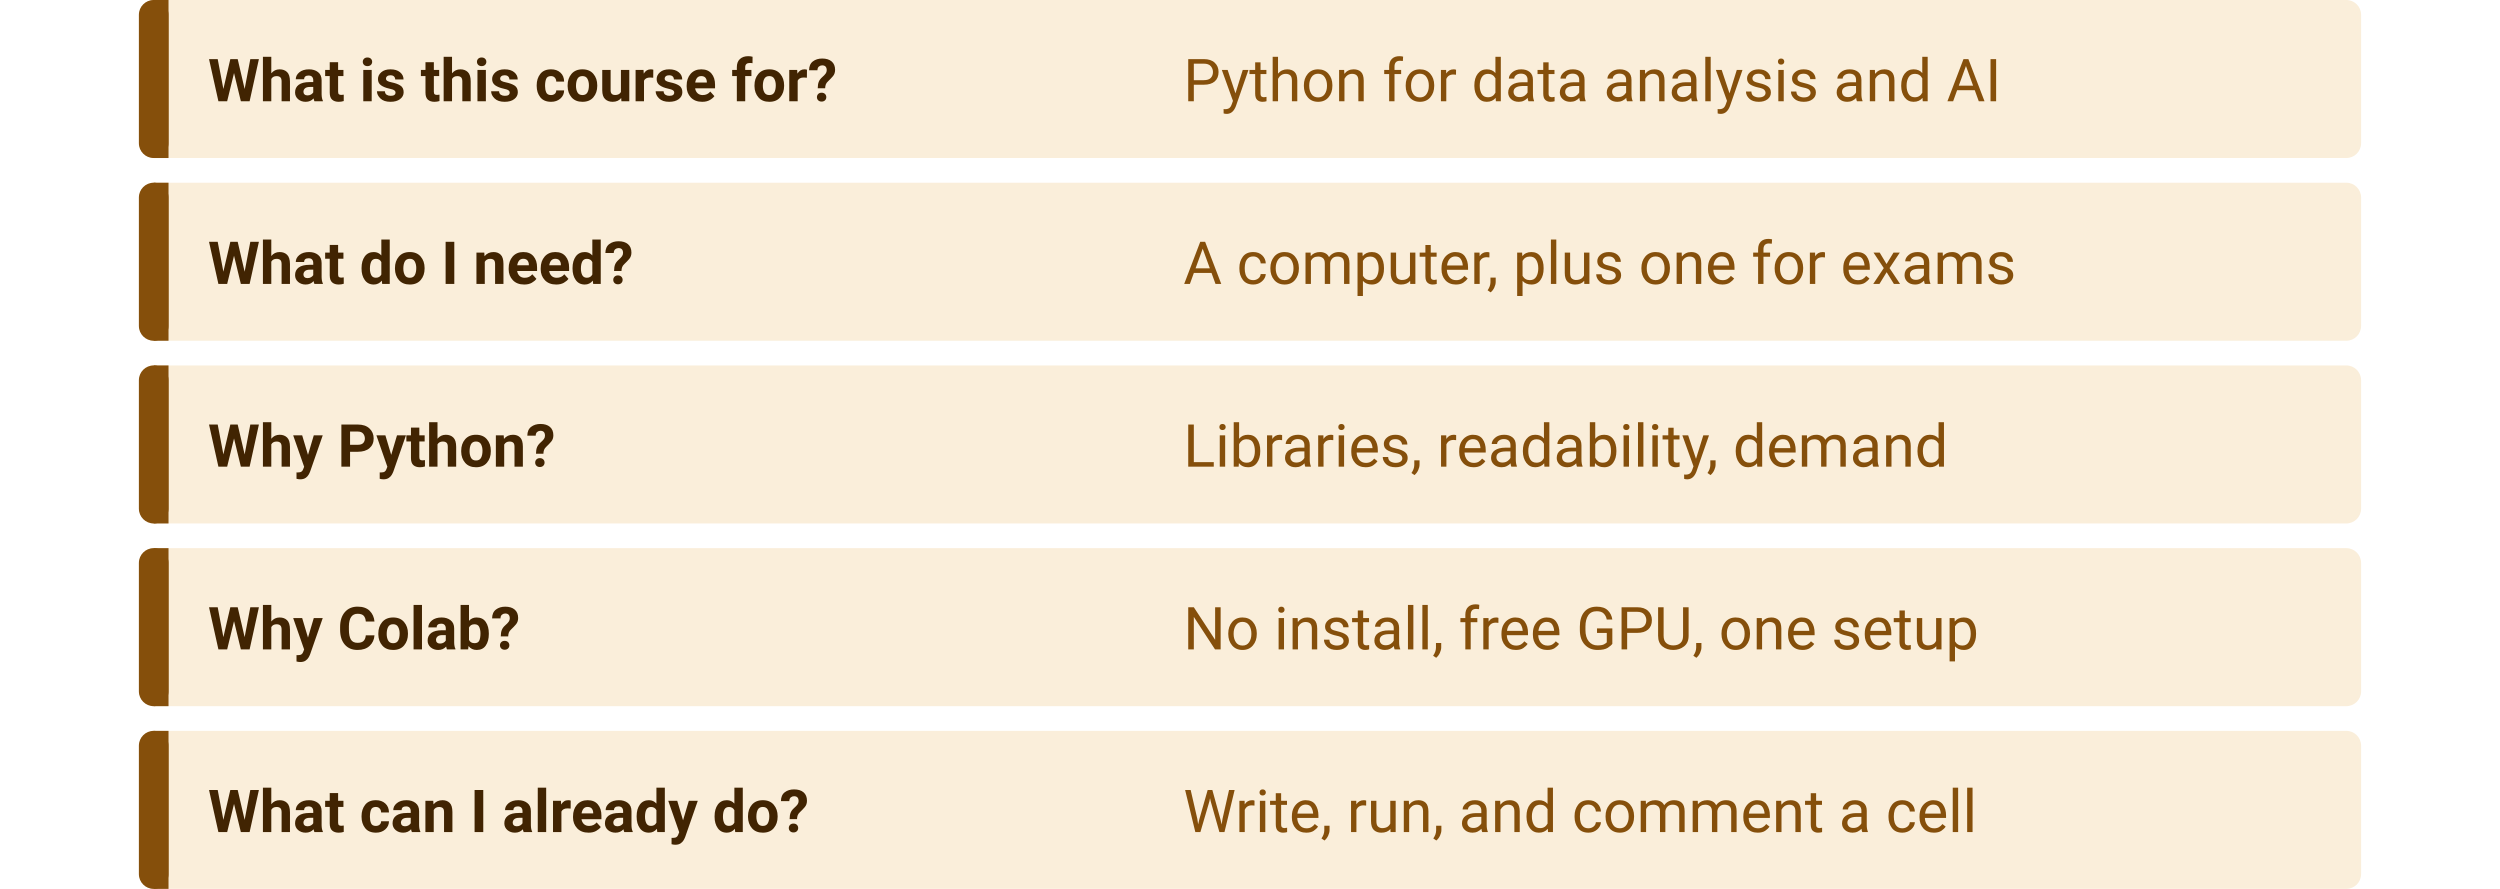
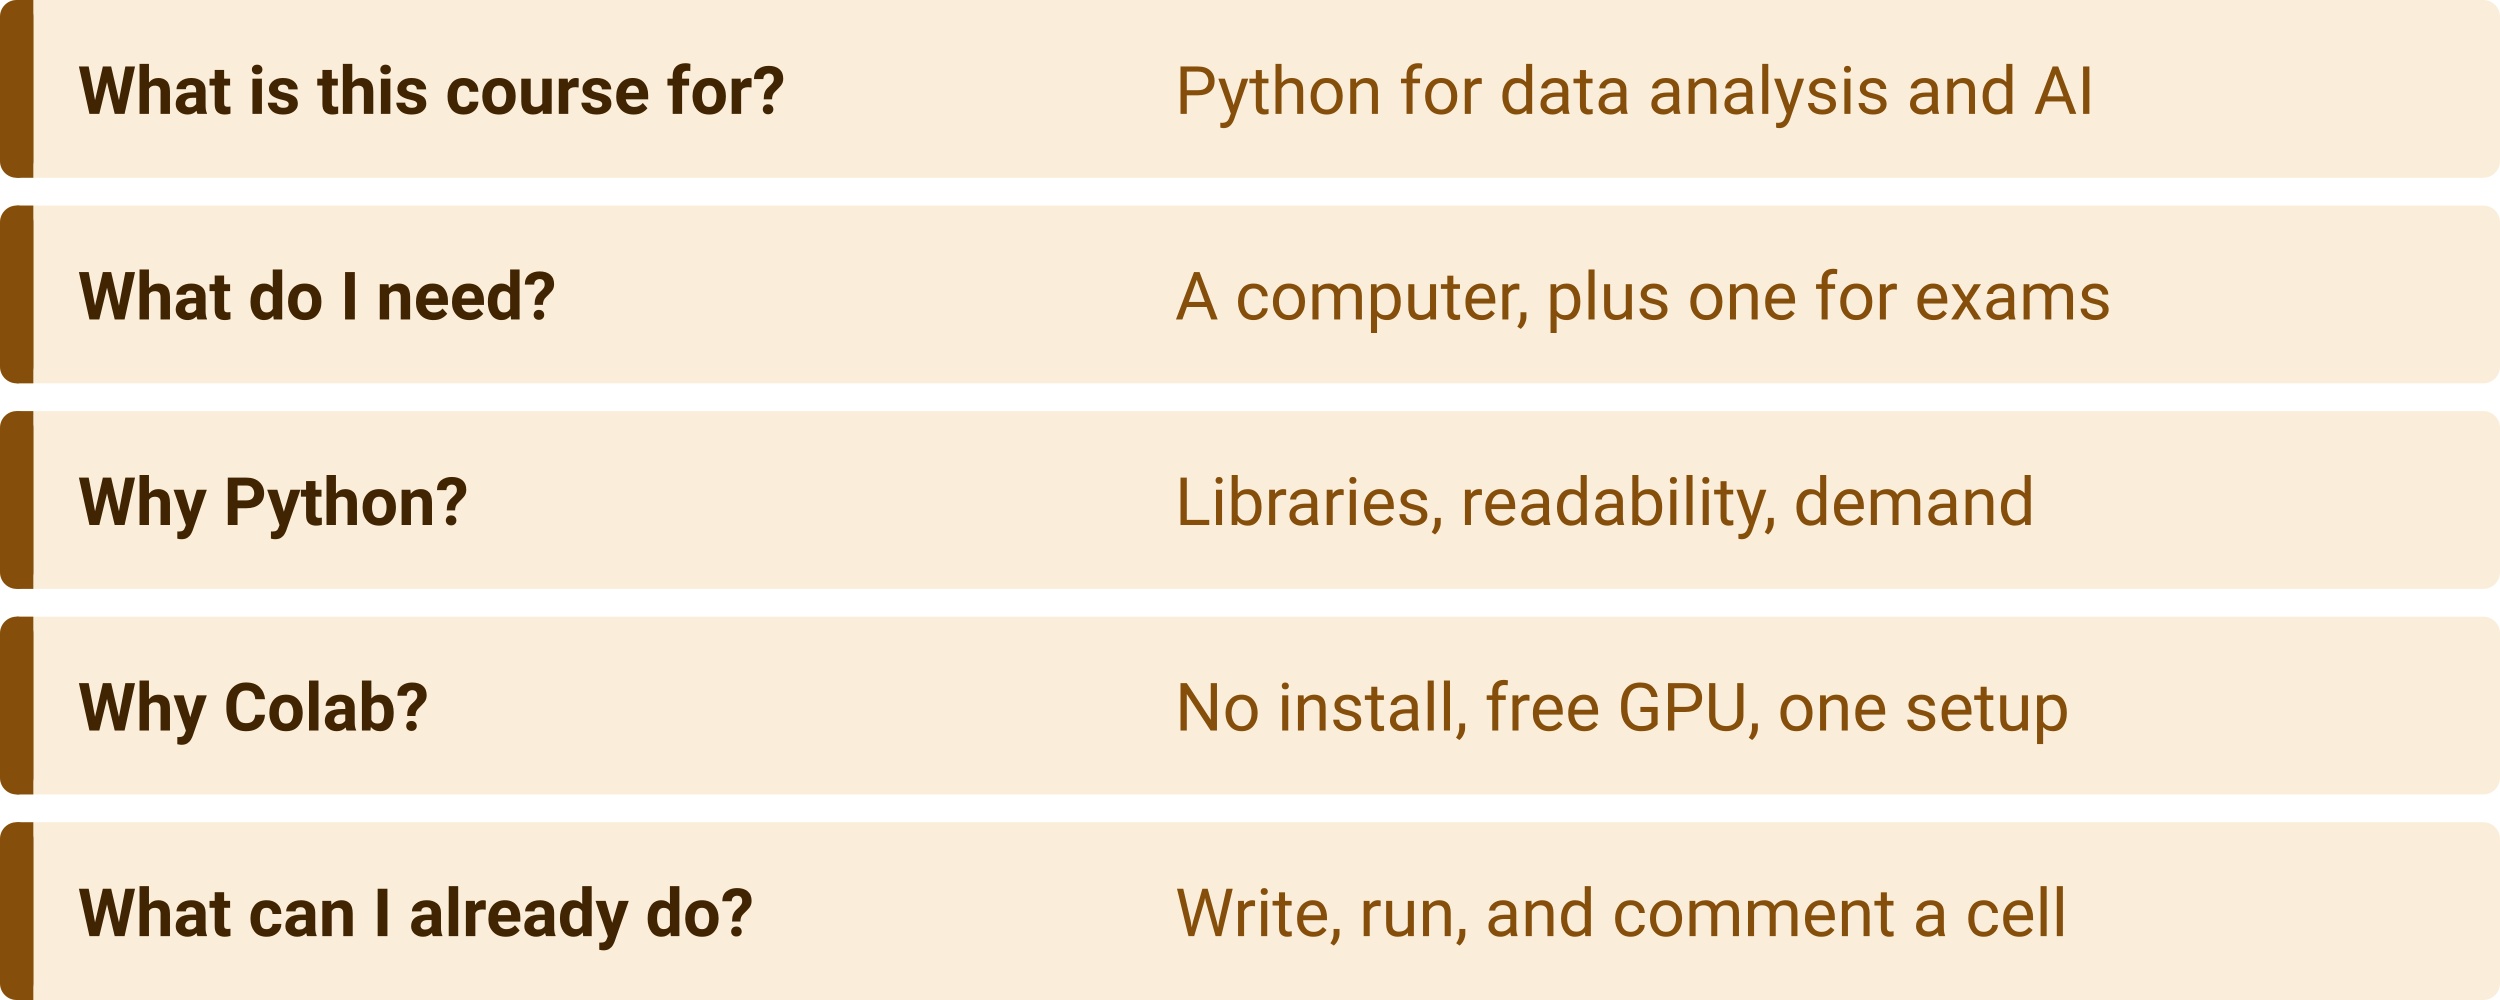
- <svg xmlns="http://www.w3.org/2000/svg" width="900" height="320" viewBox="0 0 900 360">
+ <svg xmlns="http://www.w3.org/2000/svg" width="900" height="360" viewBox="0 0 900 360">
  <rect x="0" y="0" width="900" height="64" rx="6" fill="#FAEEDA" />
  <rect x="0" y="0" width="12" height="64" rx="6" fill="#854F0B" />
  <rect x="6" y="0" width="6" height="64" fill="#854F0B" />
  <text x="28" y="41" font-family="Roboto, Arial, Helvetica, sans-serif" font-size="24" font-weight="700" fill="#412402">What is this course for?</text>
  <text x="423" y="41" font-family="Roboto, Arial, Helvetica, sans-serif" font-size="24" font-weight="400" fill="#854F0B">Python for data analysis and AI</text>
  <rect x="0" y="74" width="900" height="64" rx="6" fill="#FAEEDA" />
  <rect x="0" y="74" width="12" height="64" rx="6" fill="#854F0B" />
  <rect x="6" y="74" width="6" height="64" fill="#854F0B" />
  <text x="28" y="115" font-family="Roboto, Arial, Helvetica, sans-serif" font-size="24" font-weight="700" fill="#412402">What do I need?</text>
  <text x="423" y="115" font-family="Roboto, Arial, Helvetica, sans-serif" font-size="24" font-weight="400" fill="#854F0B">A computer, plus one for exams</text>
  <rect x="0" y="148" width="900" height="64" rx="6" fill="#FAEEDA" />
  <rect x="0" y="148" width="12" height="64" rx="6" fill="#854F0B" />
  <rect x="6" y="148" width="6" height="64" fill="#854F0B" />
  <text x="28" y="189" font-family="Roboto, Arial, Helvetica, sans-serif" font-size="24" font-weight="700" fill="#412402">Why Python?</text>
  <text x="423" y="189" font-family="Roboto, Arial, Helvetica, sans-serif" font-size="24" font-weight="400" fill="#854F0B">Libraries, readability, demand</text>
  <rect x="0" y="222" width="900" height="64" rx="6" fill="#FAEEDA" />
  <rect x="0" y="222" width="12" height="64" rx="6" fill="#854F0B" />
  <rect x="6" y="222" width="6" height="64" fill="#854F0B" />
  <text x="28" y="263" font-family="Roboto, Arial, Helvetica, sans-serif" font-size="24" font-weight="700" fill="#412402">Why Colab?</text>
  <text x="423" y="263" font-family="Roboto, Arial, Helvetica, sans-serif" font-size="24" font-weight="400" fill="#854F0B">No install, free GPU, one setup</text>
  <rect x="0" y="296" width="900" height="64" rx="6" fill="#FAEEDA" />
  <rect x="0" y="296" width="12" height="64" rx="6" fill="#854F0B" />
  <rect x="6" y="296" width="6" height="64" fill="#854F0B" />
  <text x="28" y="337" font-family="Roboto, Arial, Helvetica, sans-serif" font-size="24" font-weight="700" fill="#412402">What can I already do?</text>
  <text x="423" y="337" font-family="Roboto, Arial, Helvetica, sans-serif" font-size="24" font-weight="400" fill="#854F0B">Write, run, and comment a cell</text>
</svg>
